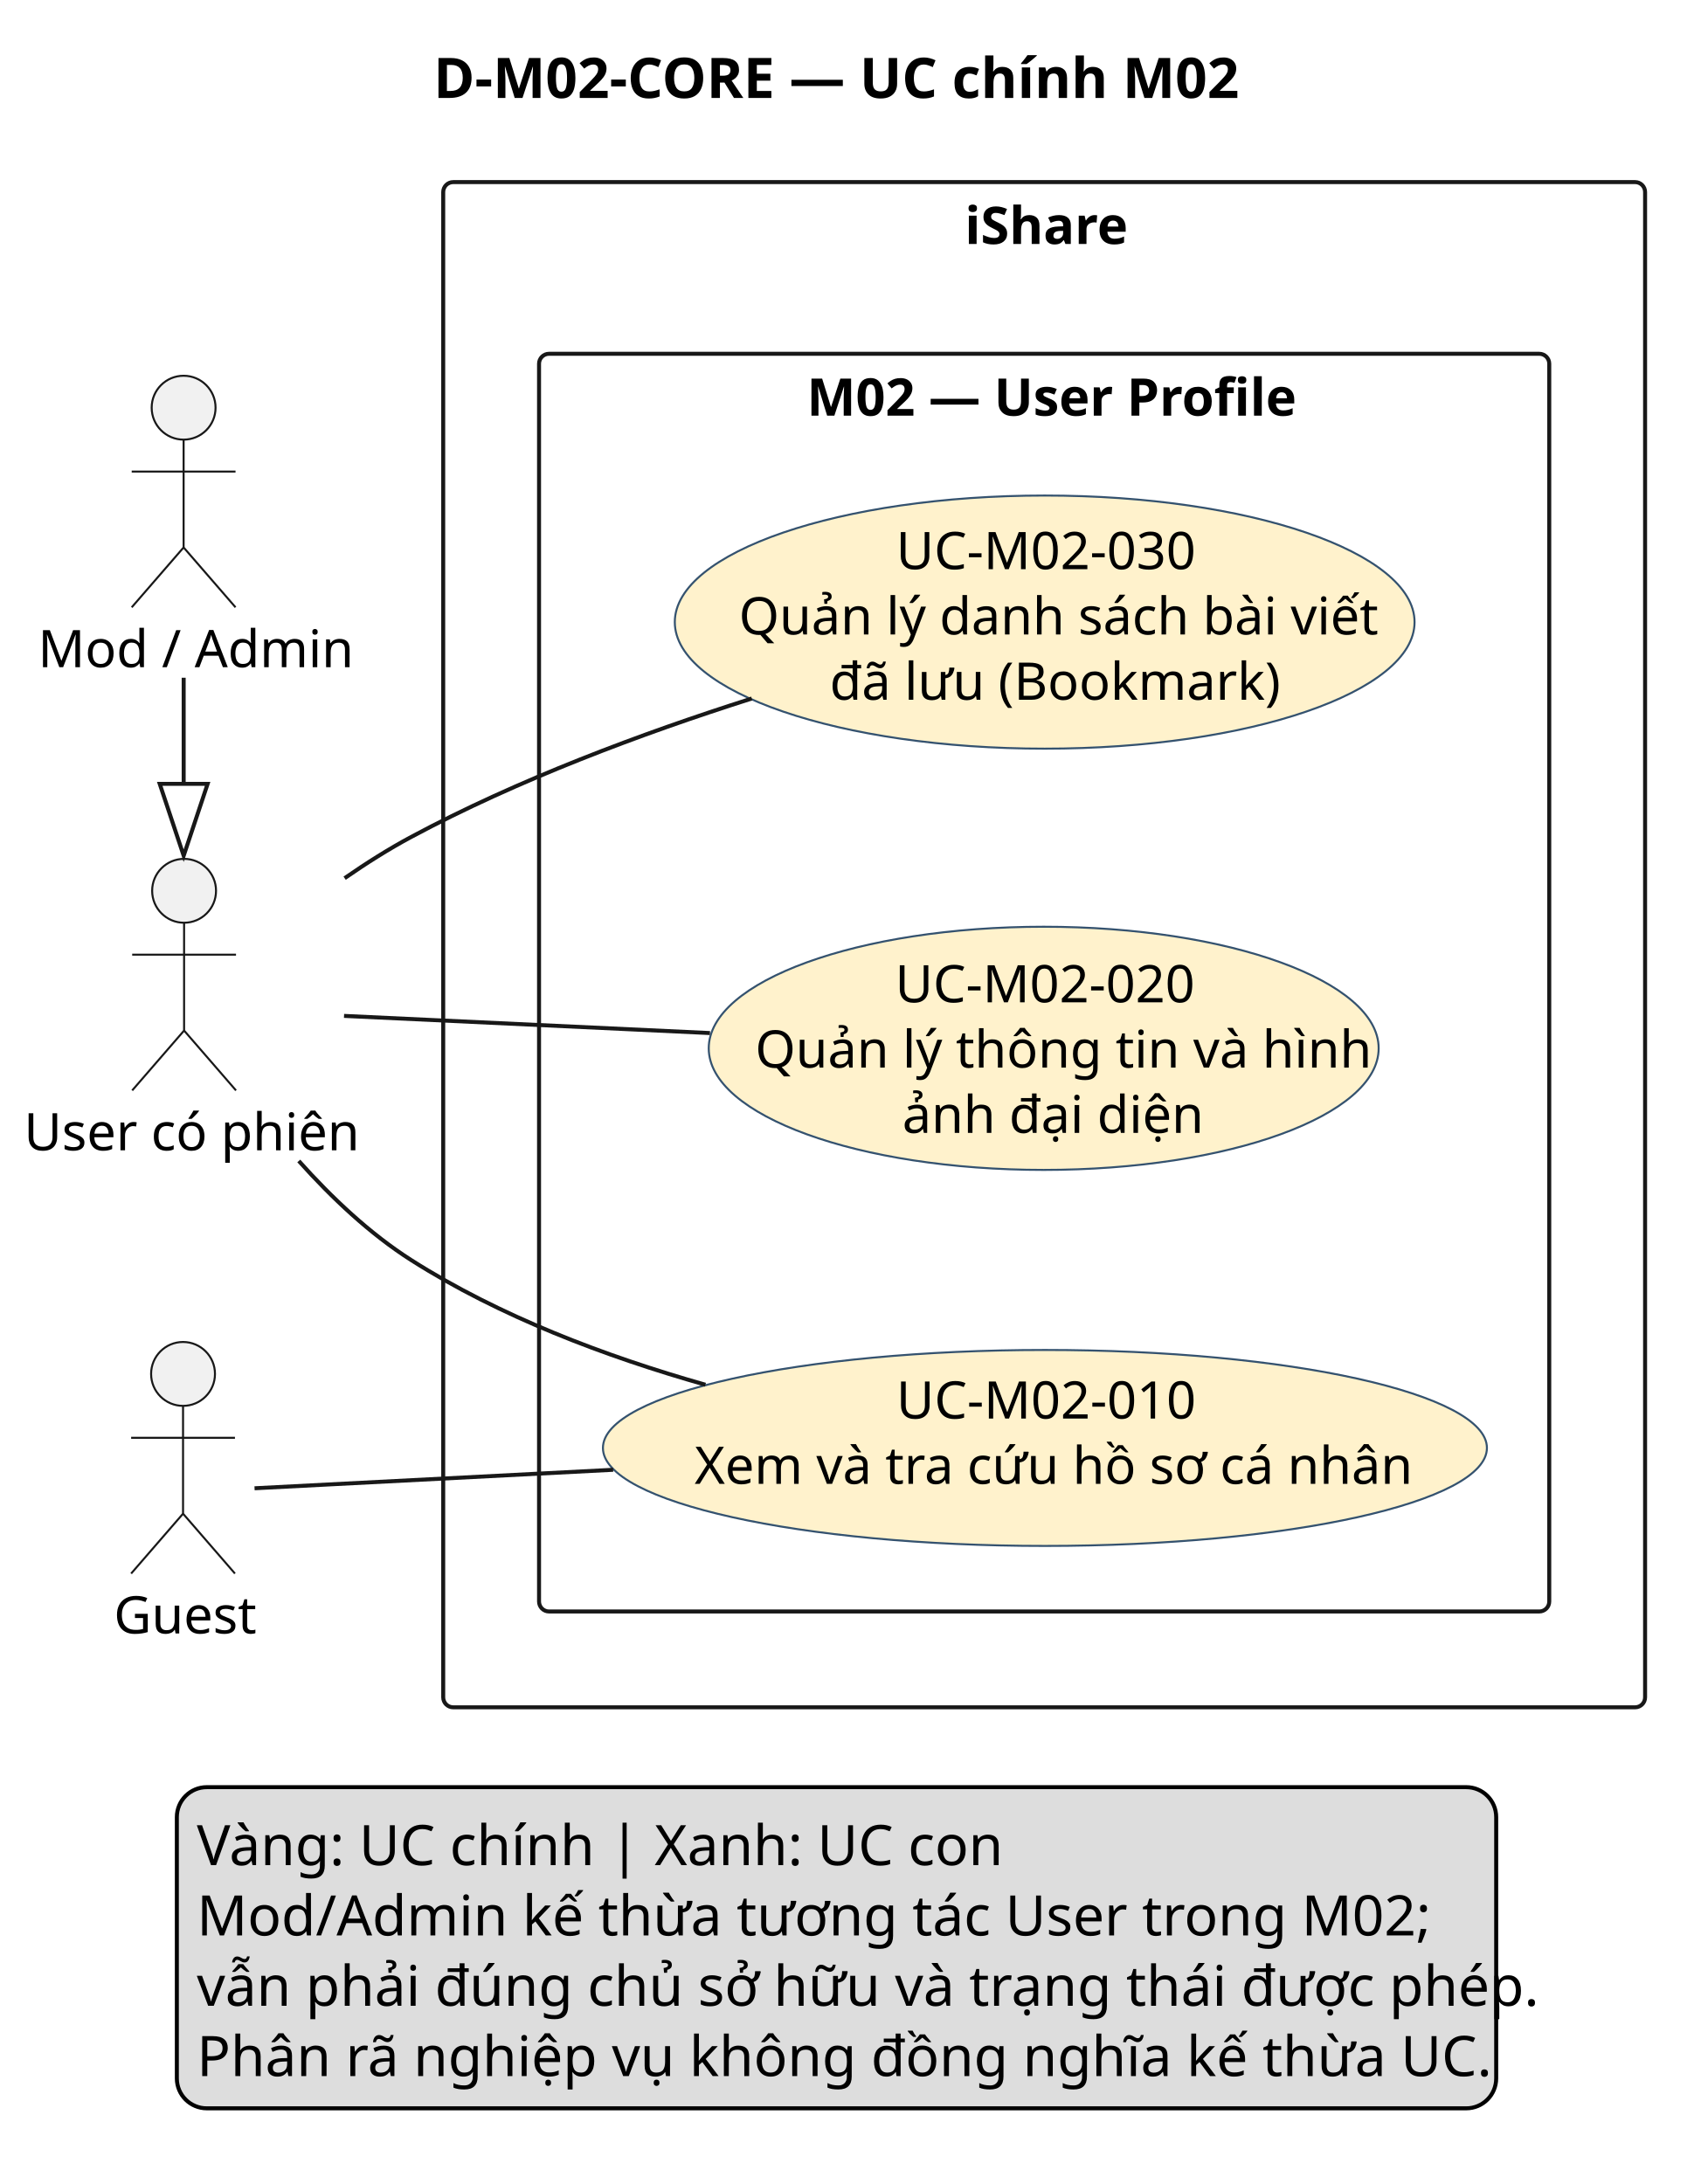
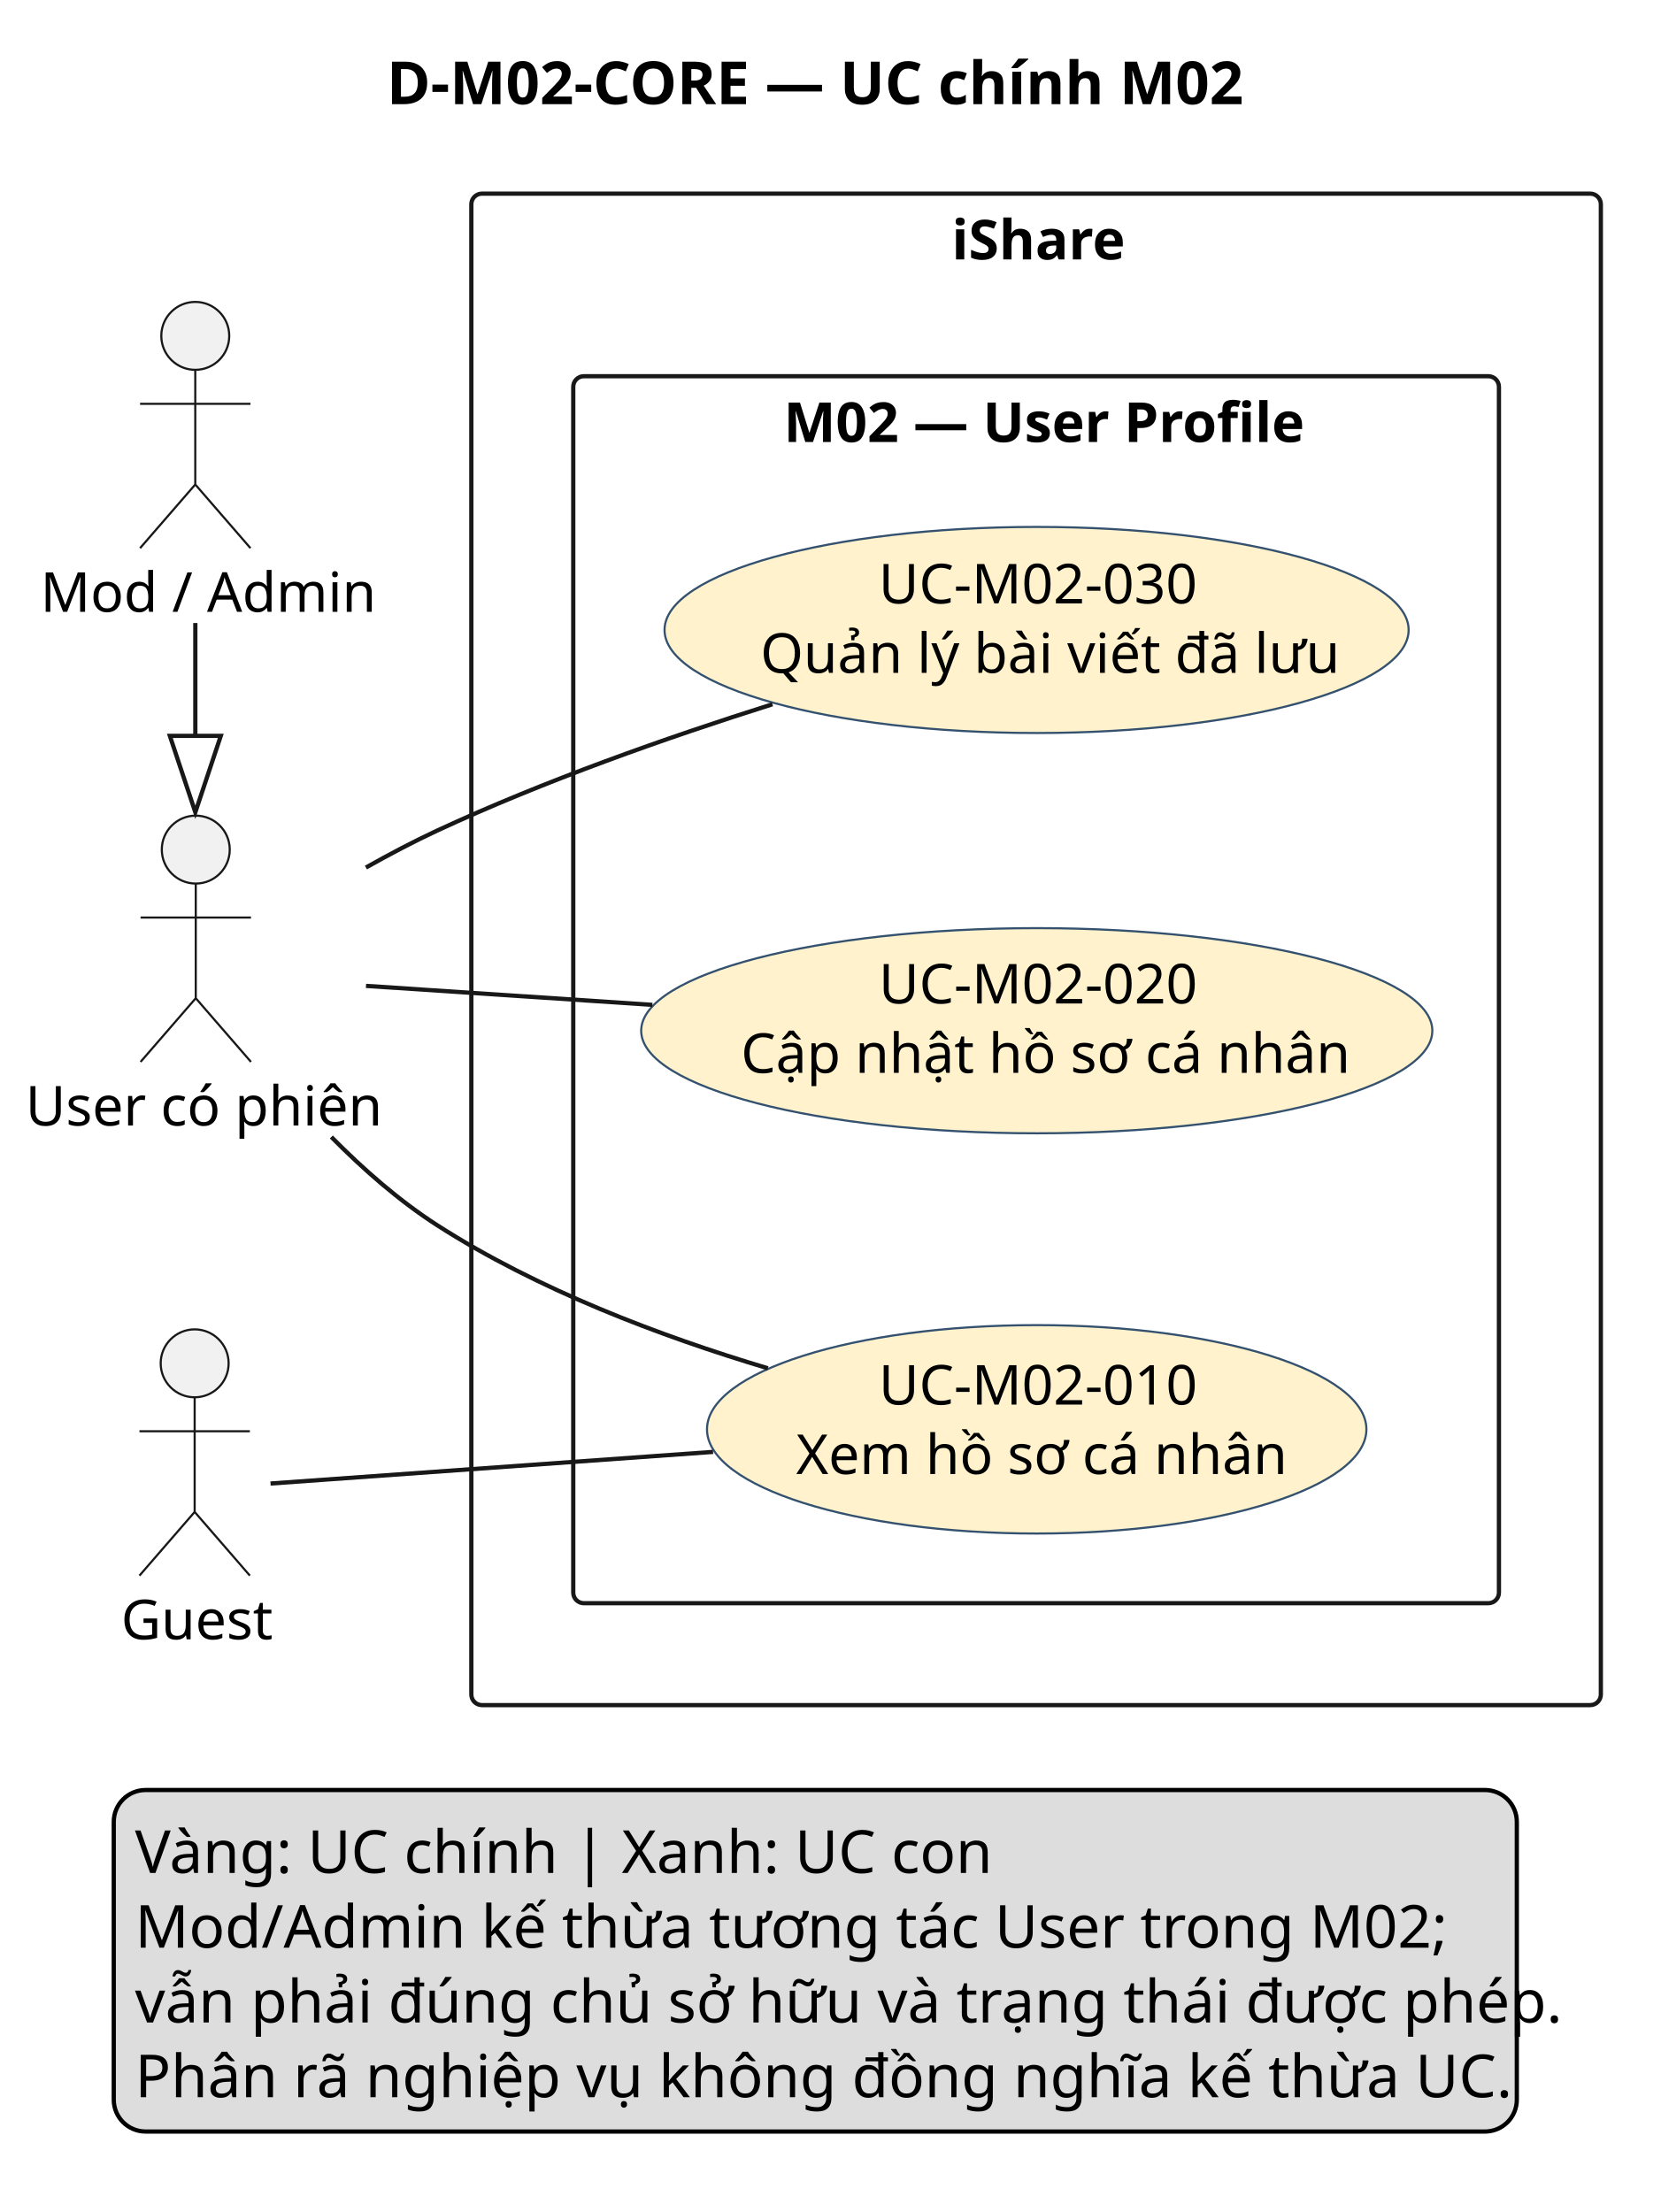
- <svg xmlns="http://www.w3.org/2000/svg" version="1.1" data-diagram-type="DESCRIPTION" style="width:426px;height:547px;background:#FFFFFF;" width="426px" height="547px" viewBox="0 0 426 547" zoomAndPan="magnify" preserveAspectRatio="none" contentStyleType="text/css">
+ <svg xmlns="http://www.w3.org/2000/svg" version="1.1" data-diagram-type="DESCRIPTION" style="width:391px;height:521px;background:#FFFFFF;" width="391px" height="521px" viewBox="0 0 391 521" zoomAndPan="magnify" preserveAspectRatio="none" contentStyleType="text/css">
  <defs />
  <g font-family="sans-serif" lengthAdjust="spacing">
    <g class="title" data-source-line="13">
-       <text x="108.55" y="24.533" fill="#000" font-size="14" textLength="201.899" font-weight="700">D-M02-CORE — UC chính M02</text>
+       <text x="91.05" y="24.533" fill="#000" font-size="14" textLength="201.899" font-weight="700">D-M02-CORE — UC chính M02</text>
    </g>
    <g class="cluster" data-qualified-name="iShare" id="ent0004" data-source-line="17">
-       <rect x="111" y="45.609" width="301" height="382" fill="none" style="stroke:#181818;stroke-width:1;" rx="2.5" ry="2.5" />
-       <text x="241.629" y="61.104" fill="#000" font-size="13" textLength="39.743" font-weight="700">iShare</text>
+       <rect x="111" y="45.609" width="266" height="356" fill="none" style="stroke:#181818;stroke-width:1;" rx="2.5" ry="2.5" />
+       <text x="224.129" y="61.104" fill="#000" font-size="13" textLength="39.743" font-weight="700">iShare</text>
    </g>
    <g class="cluster" data-qualified-name="iShare.M02 . User Profile" id="ent0005" data-source-line="18">
-       <rect x="135" y="88.609" width="253" height="315" fill="none" style="stroke:#181818;stroke-width:1;" rx="2.5" ry="2.5" />
-       <text x="202.054" y="104.104" fill="#000" font-size="13" textLength="118.892" font-weight="700">M02 — User Profile</text>
+       <rect x="135" y="88.609" width="218" height="289" fill="none" style="stroke:#181818;stroke-width:1;" rx="2.5" ry="2.5" />
+       <text x="184.554" y="104.104" fill="#000" font-size="13" textLength="118.892" font-weight="700">M02 — User Profile</text>
    </g>
    <g class="entity" data-qualified-name="iShare.M02 . User Profile.UC_M02_010" id="ent0006" data-source-line="19">
-       <ellipse cx="261.696" cy="362.649" rx="110.696" ry="24.539" fill="#FFF2CC" style="stroke:#34526F;stroke-width:0.5;" />
-       <text x="224.489" y="355.287" fill="#000" font-size="13" textLength="74.414">UC-M02-010</text>
-       <text x="173.956" y="371.639" fill="#000" font-size="13" textLength="175.481">Xem và tra cứu hồ sơ cá nhân</text>
+       <ellipse cx="244.145" cy="336.653" rx="77.645" ry="24.543" fill="#FFF2CC" style="stroke:#34526F;stroke-width:0.5;" />
+       <text x="206.938" y="330.828" fill="#000" font-size="13" textLength="74.414">UC-M02-010</text>
+       <text x="187.489" y="347.18" fill="#000" font-size="13" textLength="113.312">Xem hồ sơ cá nhân</text>
    </g>
    <g class="entity" data-qualified-name="iShare.M02 . User Profile.UC_M02_020" id="ent0007" data-source-line="20">
-       <ellipse cx="261.388" cy="262.561" rx="83.888" ry="30.452" fill="#FFF2CC" style="stroke:#34526F;stroke-width:0.5;" />
-       <text x="224.181" y="251.037" fill="#000" font-size="13" textLength="74.414">UC-M02-020</text>
-       <text x="189.116" y="267.389" fill="#000" font-size="13" textLength="144.542">Quản lý thông tin và hình</text>
-       <text x="225.968" y="283.741" fill="#000" font-size="13" textLength="70.84">ảnh đại diện</text>
+       <ellipse cx="244.158" cy="242.769" rx="93.158" ry="24.16" fill="#FFF2CC" style="stroke:#34526F;stroke-width:0.5;" />
+       <text x="206.951" y="236.347" fill="#000" font-size="13" textLength="74.414">UC-M02-020</text>
+       <text x="174.486" y="252.698" fill="#000" font-size="13" textLength="139.344">Cập nhật hồ sơ cá nhân</text>
    </g>
    <g class="entity" data-qualified-name="iShare.M02 . User Profile.UC_M02_030" id="ent0008" data-source-line="21">
-       <ellipse cx="261.633" cy="155.809" rx="92.633" ry="31.699" fill="#FFF2CC" style="stroke:#34526F;stroke-width:0.5;" />
-       <text x="224.426" y="142.55" fill="#000" font-size="13" textLength="74.414">UC-M02-030</text>
-       <text x="185.03" y="158.902" fill="#000" font-size="13" textLength="153.207">Quản lý danh sách bài viết</text>
-       <text x="207.792" y="175.253" fill="#000" font-size="13" textLength="107.682">đã lưu (Bookmark)</text>
+       <ellipse cx="244.117" cy="148.378" rx="87.617" ry="24.269" fill="#FFF2CC" style="stroke:#34526F;stroke-width:0.5;" />
+       <text x="206.91" y="142.127" fill="#000" font-size="13" textLength="74.414">UC-M02-030</text>
+       <text x="179.063" y="158.479" fill="#000" font-size="13" textLength="130.108">Quản lý bài viết đã lưu</text>
    </g>
    <g class="entity" data-qualified-name="ACT_001" id="ent0001" data-source-line="14">
-       <ellipse cx="45.842" cy="344.109" rx="8" ry="8" fill="#F1F1F1" style="stroke:#181818;stroke-width:0.5;" />
-       <path d="M45.842,352.109 L45.842,379.109 M32.842,360.109 L58.842,360.109 M45.842,379.109 L32.842,394.109 M45.842,379.109 L58.842,394.109" style="stroke:#181818;stroke-width:0.5;" fill="none" />
-       <text x="28.5" y="409.104" fill="#000" font-size="13" textLength="34.684">Guest</text>
+       <ellipse cx="45.842" cy="321.109" rx="8" ry="8" fill="#F1F1F1" style="stroke:#181818;stroke-width:0.5;" />
+       <path d="M45.842,329.109 L45.842,356.109 M32.842,337.109 L58.842,337.109 M45.842,356.109 L32.842,371.109 M45.842,356.109 L58.842,371.109" style="stroke:#181818;stroke-width:0.5;" fill="none" />
+       <text x="28.5" y="386.104" fill="#000" font-size="13" textLength="34.684">Guest</text>
    </g>
    <g class="entity" data-qualified-name="ACT_002" id="ent0002" data-source-line="15">
-       <ellipse cx="46.104" cy="223.109" rx="8" ry="8" fill="#F1F1F1" style="stroke:#181818;stroke-width:0.5;" />
-       <path d="M46.104,231.109 L46.104,258.109 M33.104,239.109 L59.104,239.109 M46.104,258.109 L33.104,273.109 M46.104,258.109 L59.104,273.109" style="stroke:#181818;stroke-width:0.5;" fill="none" />
-       <text x="6" y="288.104" fill="#000" font-size="13" textLength="80.209">User có phiên</text>
+       <ellipse cx="46.104" cy="200.109" rx="8" ry="8" fill="#F1F1F1" style="stroke:#181818;stroke-width:0.5;" />
+       <path d="M46.104,208.109 L46.104,235.109 M33.104,216.109 L59.104,216.109 M46.104,235.109 L33.104,250.109 M46.104,235.109 L59.104,250.109" style="stroke:#181818;stroke-width:0.5;" fill="none" />
+       <text x="6" y="265.104" fill="#000" font-size="13" textLength="80.209">User có phiên</text>
    </g>
    <g class="entity" data-qualified-name="ACT_003" id="ent0003" data-source-line="16">
-       <ellipse cx="45.986" cy="102.109" rx="8" ry="8" fill="#F1F1F1" style="stroke:#181818;stroke-width:0.5;" />
-       <path d="M45.986,110.109 L45.986,137.109 M32.986,118.109 L58.986,118.109 M45.986,137.109 L32.986,152.109 M45.986,137.109 L58.986,152.109" style="stroke:#181818;stroke-width:0.5;" fill="none" />
-       <text x="9.5" y="167.104" fill="#000" font-size="13" textLength="72.973">Mod / Admin</text>
+       <ellipse cx="45.986" cy="79.109" rx="8" ry="8" fill="#F1F1F1" style="stroke:#181818;stroke-width:0.5;" />
+       <path d="M45.986,87.109 L45.986,114.109 M32.986,95.109 L58.986,95.109 M45.986,114.109 L32.986,129.109 M45.986,114.109 L58.986,129.109" style="stroke:#181818;stroke-width:0.5;" fill="none" />
+       <text x="9.5" y="144.104" fill="#000" font-size="13" textLength="72.973">Mod / Admin</text>
    </g>
    <g class="link" data-entity-1="ent0003" data-entity-2="ent0002" id="lnk9" data-source-line="24" data-link-type="extension">
-       <path d="M46,169.739 C46,184.599 46,181.459 46,196.319" style="stroke:#181818;stroke-width:1;" fill="none" id="ACT_003-to-ACT_002" />
-       <polygon points="46,214.319,52,196.319,40,196.319,46,214.319" fill="none" style="stroke:#181818;stroke-width:1;stroke-linejoin:miter;stroke-miterlimit:10;" />
+       <path d="M46,146.739 C46,161.599 46,158.459 46,173.319" style="stroke:#181818;stroke-width:1;" fill="none" id="ACT_003-to-ACT_002" />
+       <polygon points="46,191.319,52,173.319,40,173.319,46,191.319" fill="none" style="stroke:#181818;stroke-width:1;stroke-linejoin:miter;stroke-miterlimit:10;" />
    </g>
    <g class="link" data-entity-1="ent0001" data-entity-2="ent0006" id="lnk10" data-source-line="25" data-link-type="association">
-       <path d="M63.75,372.749 C83.66,371.719 118.6,369.919 153.56,368.119" style="stroke:#181818;stroke-width:1;" fill="none" id="ACT_001-UC_M02_010" />
+       <path d="M63.71,349.419 C86.76,347.769 129.8,344.699 167.93,341.969" style="stroke:#181818;stroke-width:1;" fill="none" id="ACT_001-UC_M02_010" />
    </g>
    <g class="link" data-entity-1="ent0002" data-entity-2="ent0006" id="lnk11" data-source-line="26" data-link-type="association">
-       <path d="M74.83,290.769 C83.04,299.949 92.63,309.009 103,315.609 C125.14,329.709 151.71,339.749 176.67,346.819" style="stroke:#181818;stroke-width:1;" fill="none" id="ACT_002-UC_M02_010" />
+       <path d="M78.03,267.799 C85.59,275.449 94.09,282.889 103,288.609 C126.57,303.739 155.44,314.689 180.84,322.279" style="stroke:#181818;stroke-width:1;" fill="none" id="ACT_002-UC_M02_010" />
    </g>
    <g class="link" data-entity-1="ent0002" data-entity-2="ent0007" id="lnk12" data-source-line="27" data-link-type="association">
-       <path d="M86.16,254.439 C111.8,255.649 146.28,257.259 177.81,258.739" style="stroke:#181818;stroke-width:1;" fill="none" id="ACT_002-UC_M02_020" />
+       <path d="M86.19,232.209 C105.63,233.499 129.97,235.109 153.63,236.679" style="stroke:#181818;stroke-width:1;" fill="none" id="ACT_002-UC_M02_020" />
    </g>
    <g class="link" data-entity-1="ent0002" data-entity-2="ent0008" id="lnk13" data-source-line="28" data-link-type="association">
-       <path d="M86.31,219.949 C91.74,216.189 97.38,212.619 103,209.609 C129.62,195.329 160.75,183.699 188.27,174.949" style="stroke:#181818;stroke-width:1;" fill="none" id="ACT_002-UC_M02_030" />
+       <path d="M86.17,204.339 C91.72,201.209 97.43,198.199 103,195.609 C128.11,183.949 156.95,173.759 181.91,165.879" style="stroke:#181818;stroke-width:1;" fill="none" id="ACT_002-UC_M02_030" />
    </g>
    <g class="legend" data-source-line="29">
-       <rect x="44.29" y="447.609" width="330.421" height="80.438" fill="#DDD" style="stroke:#000;stroke-width:1;" rx="7.5" ry="7.5" />
-       <text x="49.29" y="467.143" fill="#000" font-size="14" textLength="197.408">Vàng: UC chính | Xanh: UC con</text>
-       <text x="49.29" y="484.752" fill="#000" font-size="14" textLength="290.938">Mod/Admin kế thừa tương tác User trong M02;</text>
-       <text x="49.29" y="502.361" fill="#000" font-size="14" textLength="320.421">vẫn phải đúng chủ sở hữu và trạng thái được phép.</text>
-       <text x="49.29" y="519.971" fill="#000" font-size="14" textLength="309.032">Phân rã nghiệp vụ không đồng nghĩa kế thừa UC.</text>
+       <rect x="26.79" y="421.609" width="330.421" height="80.438" fill="#DDD" style="stroke:#000;stroke-width:1;" rx="7.5" ry="7.5" />
+       <text x="31.79" y="441.143" fill="#000" font-size="14" textLength="197.408">Vàng: UC chính | Xanh: UC con</text>
+       <text x="31.79" y="458.752" fill="#000" font-size="14" textLength="290.938">Mod/Admin kế thừa tương tác User trong M02;</text>
+       <text x="31.79" y="476.361" fill="#000" font-size="14" textLength="320.421">vẫn phải đúng chủ sở hữu và trạng thái được phép.</text>
+       <text x="31.79" y="493.971" fill="#000" font-size="14" textLength="309.032">Phân rã nghiệp vụ không đồng nghĩa kế thừa UC.</text>
    </g>
  </g>
</svg>
